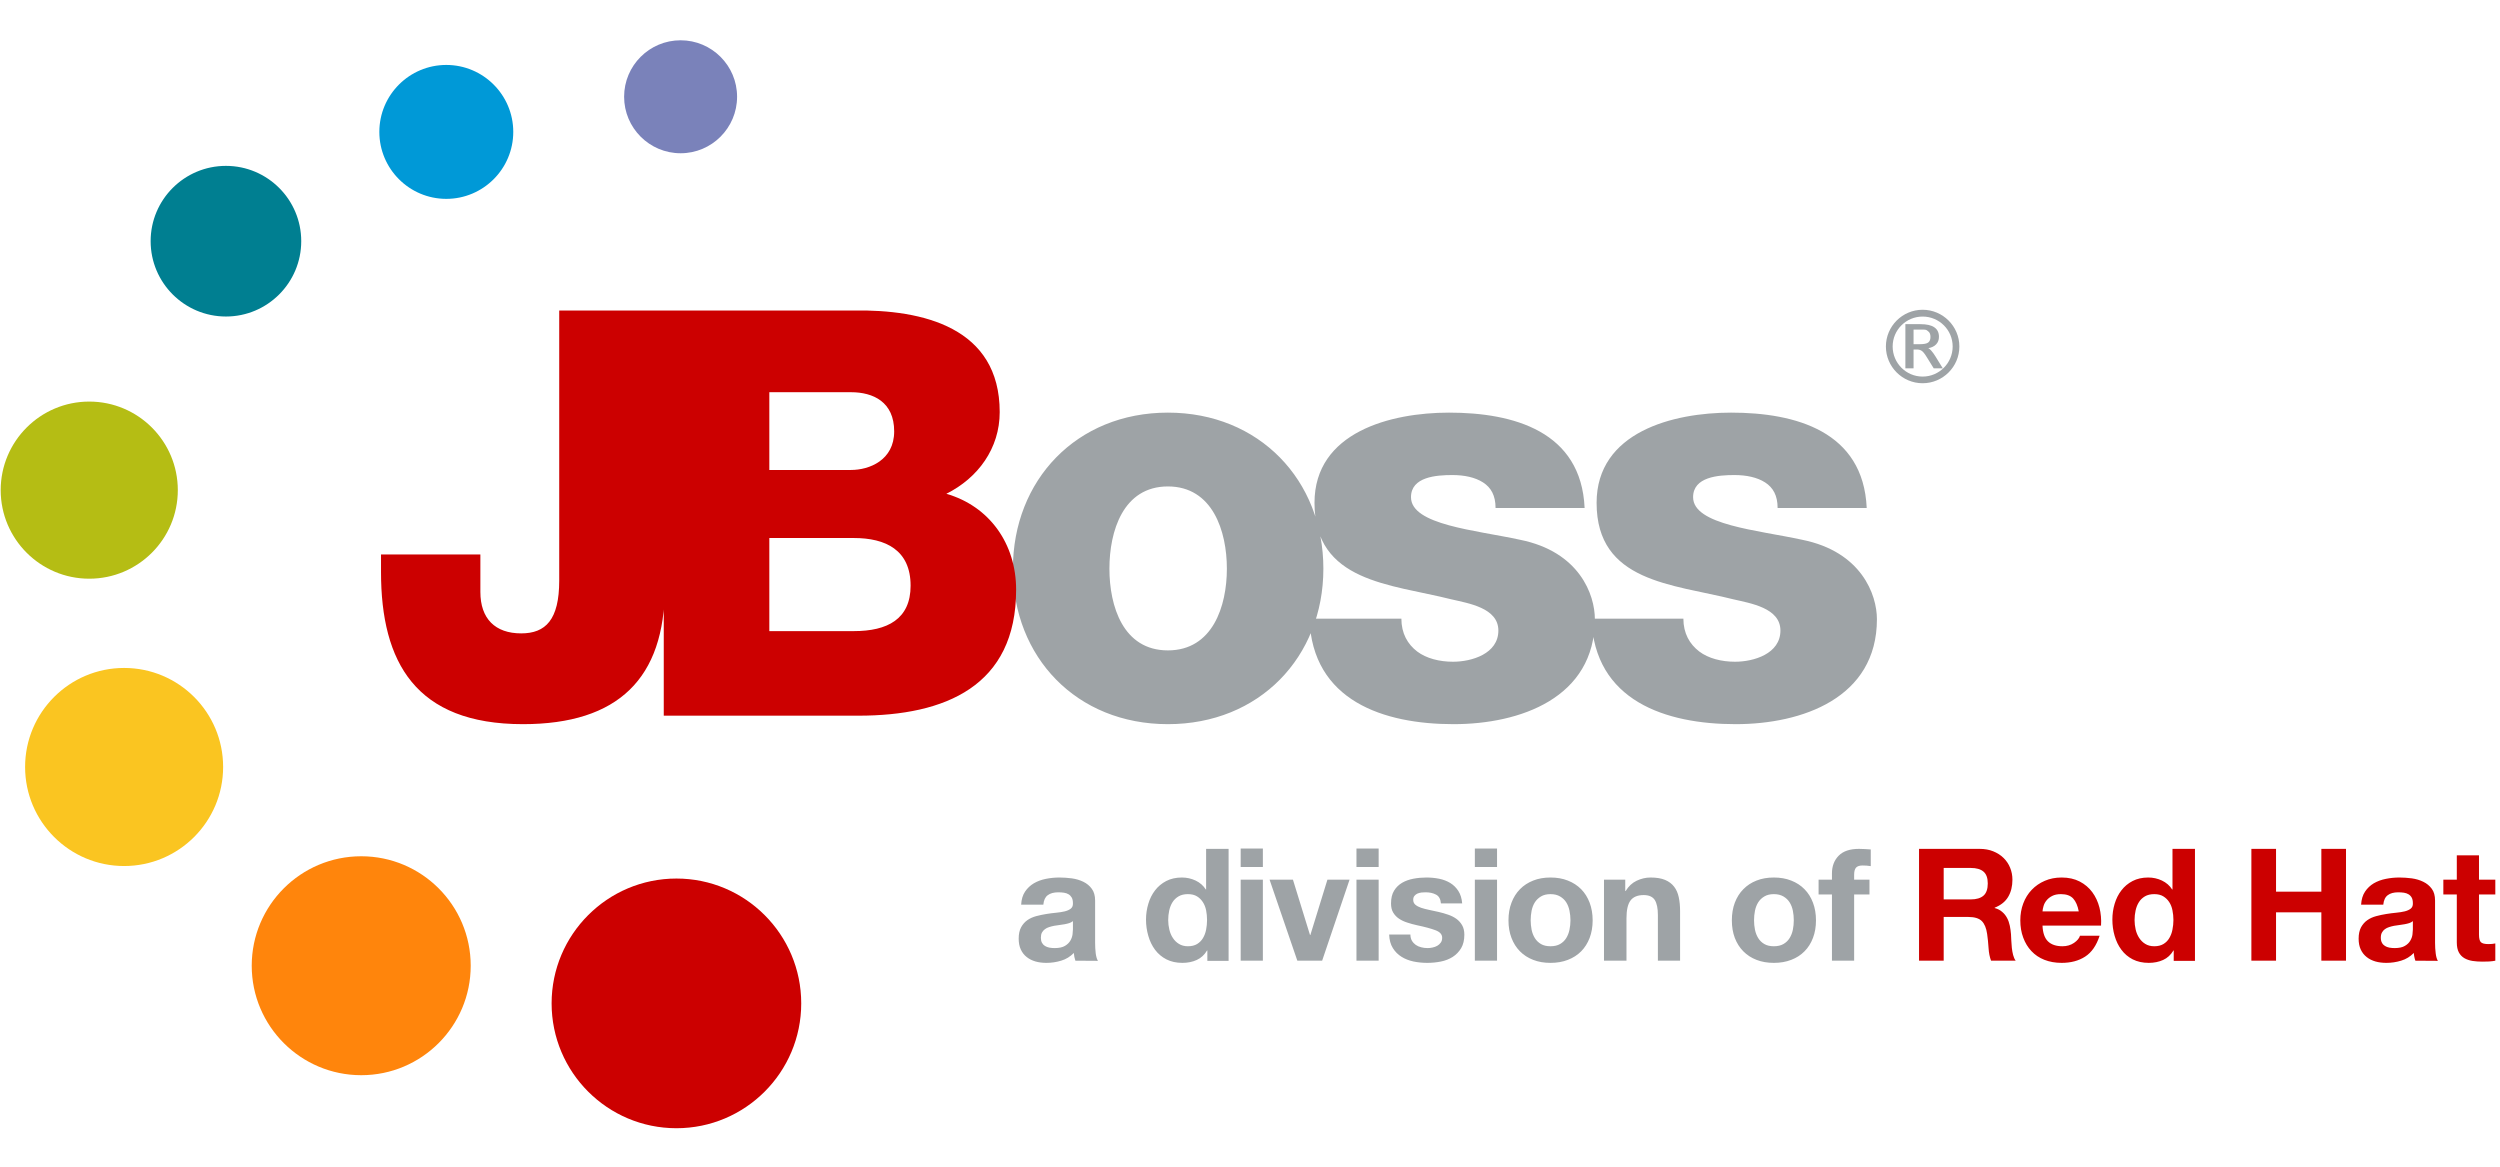
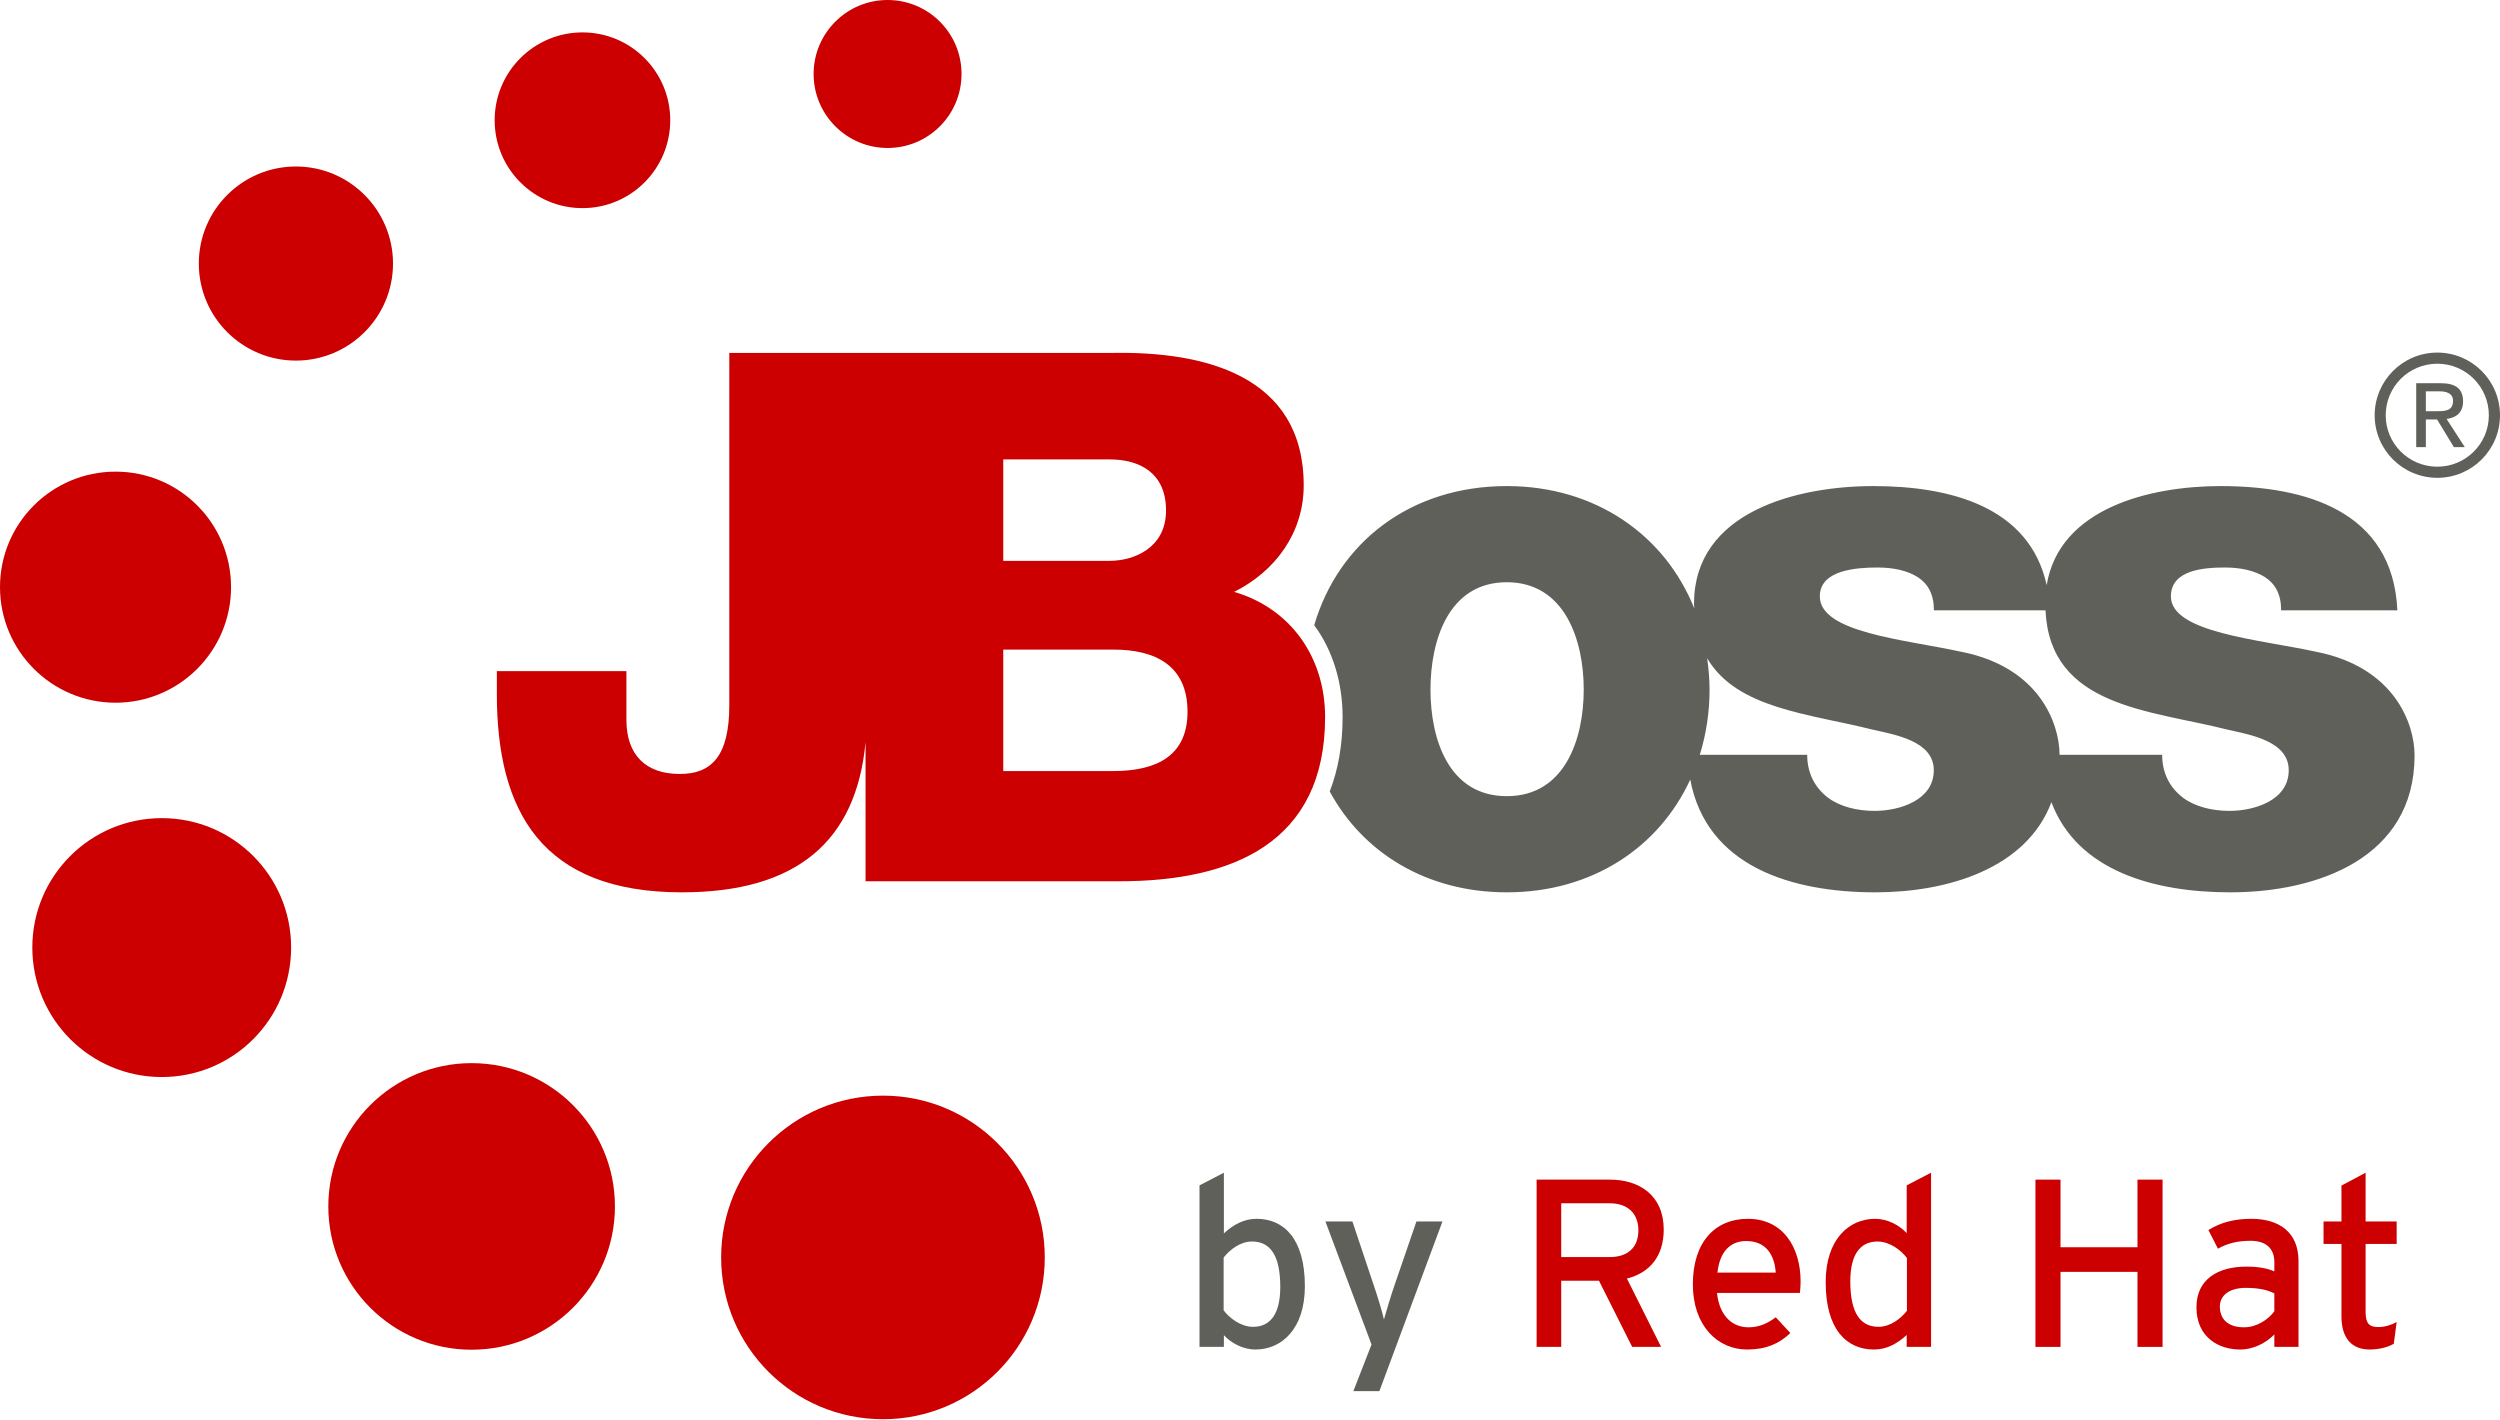
- <svg xmlns="http://www.w3.org/2000/svg" version="1.0" width="300" height="140" viewBox="0 0 507 221" id="JBoss-Logo">
-   <g>
-     <g id="color-swoosh">
-       <path d="M 159.52,200.07 C 159.52,211.47 150.27,220.72 138.88,220.72 C 127.48,220.72 118.23,211.47 118.23,200.07 C 118.23,188.67 127.48,179.42 138.88,179.42 C 150.27,179.42 159.52,188.67 159.52,200.07 z " transform="matrix(1.226027,0,0,1.226027,-33.08679,-49.60528)" style="fill:#cc0000;fill-opacity:1" id="path4330" />
-       <path d="M 95.46,188.05 C 95.46,200.3 85.51,210.25 73.26,210.25 C 61,210.25 51.05,200.3 51.05,188.05 C 51.05,175.79 61,165.85 73.26,165.85 C 85.51,165.85 95.46,175.79 95.46,188.05 z " style="fill:#ff850c;fill-opacity:1" id="path4333" />
-       <path d="M 45.25,147.74 C 45.25,158.83 36.26,167.83 25.17,167.83 C 14.09,167.83 5.09,158.83 5.09,147.74 C 5.09,136.66 14.09,127.66 25.17,127.66 C 36.26,127.66 45.25,136.66 45.25,147.74 z " style="fill:#fac521;fill-opacity:1" id="path4335" />
-       <path d="M 36.06,91.6 C 36.06,101.51 28.02,109.56 18.1,109.56 C 8.19,109.56 0.14,101.51 0.14,91.6 C 0.14,81.69 8.19,73.64 18.1,73.64 C 28.02,73.64 36.06,81.69 36.06,91.6 z " style="fill:#b5bd14;fill-opacity:1" id="path4337" />
-       <path d="M 61.09,41.11 C 61.09,49.54 54.25,56.39 45.82,56.39 C 37.39,56.39 30.55,49.54 30.55,41.11 C 30.55,32.68 37.39,25.84 45.82,25.84 C 54.25,25.84 61.09,32.68 61.09,41.11 z " style="fill:#007f91;fill-opacity:1" id="path4339" />
-       <path d="M 104.09,18.95 C 104.09,26.44 98,32.53 90.51,32.53 C 83.02,32.53 76.93,26.44 76.93,18.95 C 76.93,11.46 83.02,5.37 90.51,5.37 C 98,5.37 104.09,11.46 104.09,18.95 z " style="fill:#0099d7;fill-opacity:1" id="path4341" />
-       <path d="M 149.48,11.82 C 149.48,18.14 144.35,23.28 138.03,23.28 C 131.7,23.28 126.57,18.14 126.57,11.82 C 126.57,5.5 131.7,0.37 138.03,0.37 C 144.35,0.37 149.48,5.5 149.48,11.82 z " style="fill:#7a82ba;fill-opacity:1" id="path4343" />
+ <svg xmlns="http://www.w3.org/2000/svg" version="1.0" width="264.794" height="150.32" id="svg2898">
+   <defs id="defs21">
+     </defs>
+   <g id="g2622" transform="scale(1.228639,1.228639)">
+     <g id="g2624">
+       <path id="path2626" d="M 140.253,110.221 L 143.198,116.112 L 140.706,116.112 L 137.843,110.407 L 134.588,110.407 L 134.588,116.112 L 132.467,116.112 L 132.467,101.693 L 138.79,101.693 C 141.304,101.693 143.425,103.032 143.425,105.999 C 143.425,108.305 142.21,109.727 140.253,110.221 z M 138.79,103.732 L 134.588,103.732 L 134.588,108.367 L 138.79,108.367 C 140.232,108.367 141.241,107.626 141.241,106.06 C 141.241,104.556 140.253,103.732 138.79,103.732 z" style="fill:#cc0000" />
+       <path id="path2628" d="M 155.164,111.458 L 148.016,111.458 C 148.243,113.538 149.417,114.424 150.736,114.424 C 151.642,114.424 152.363,114.095 153.084,113.559 L 154.341,114.918 C 153.394,115.824 152.261,116.339 150.612,116.339 C 148.079,116.339 145.936,114.3 145.936,110.716 C 145.936,107.049 147.873,105.071 150.673,105.071 C 153.742,105.071 155.226,107.563 155.226,110.489 C 155.226,110.879 155.185,111.231 155.164,111.458 z M 150.529,106.987 C 149.107,106.987 148.242,107.975 148.056,109.706 L 153.082,109.706 C 152.98,108.223 152.28,106.987 150.529,106.987 z" style="fill:#cc0000" />
+       <path id="path2630" d="M 164.37,116.112 L 164.37,115.083 C 163.587,115.804 162.681,116.339 161.548,116.339 C 159.22,116.339 157.387,114.651 157.387,110.53 C 157.387,106.822 159.406,105.071 161.651,105.071 C 162.743,105.071 163.773,105.648 164.371,106.307 L 164.371,102.187 L 166.472,101.095 L 166.472,116.112 L 164.37,116.112 z M 164.391,108.45 C 163.917,107.811 162.928,107.028 161.857,107.028 C 160.333,107.028 159.509,108.182 159.509,110.468 C 159.509,113.187 160.374,114.381 161.94,114.381 C 162.949,114.381 163.835,113.701 164.391,113.002 L 164.391,108.45 z" style="fill:#cc0000" />
+       <path id="path2632" d="M 184.266,116.112 L 184.266,109.644 L 177.632,109.644 L 177.632,116.112 L 175.47,116.112 L 175.47,101.693 L 177.632,101.693 L 177.632,107.522 L 184.266,107.522 L 184.266,101.693 L 186.428,101.693 L 186.428,116.112 L 184.266,116.112 z" style="fill:#cc0000" />
+       <path id="path2634" d="M 196.065,116.112 L 196.065,115.042 C 195.324,115.783 194.273,116.339 193.099,116.339 C 191.348,116.339 189.35,115.351 189.35,112.693 C 189.35,110.283 191.204,109.191 193.655,109.191 C 194.665,109.191 195.468,109.335 196.065,109.603 L 196.065,108.799 C 196.065,107.625 195.344,106.966 194.026,106.966 C 192.914,106.966 192.048,107.172 191.204,107.646 L 190.38,106.04 C 191.41,105.401 192.564,105.071 194.088,105.071 C 196.498,105.071 198.147,106.245 198.147,108.697 L 198.147,116.112 L 196.065,116.112 L 196.065,116.112 z M 196.065,111.499 C 195.489,111.21 194.747,111.024 193.593,111.024 C 192.234,111.024 191.368,111.642 191.368,112.631 C 191.368,113.701 192.048,114.423 193.448,114.423 C 194.582,114.423 195.57,113.723 196.064,113.043 L 196.064,111.499 L 196.065,111.499 z" style="fill:#cc0000" />
+       <path id="path2636" d="M 206.363,115.844 C 205.847,116.133 205.127,116.338 204.282,116.338 C 202.778,116.338 201.851,115.412 201.851,113.475 L 201.851,107.234 L 200.306,107.234 L 200.306,105.297 L 201.851,105.297 L 201.851,102.207 L 203.932,101.095 L 203.932,105.297 L 206.61,105.297 L 206.61,107.234 L 203.932,107.234 L 203.932,113.105 C 203.932,114.114 204.261,114.403 205.044,114.403 C 205.6,114.403 206.218,114.197 206.609,113.97 L 206.363,115.844 z" style="fill:#cc0000" />
    </g>
-     <path d="M 236.85,124.1 C 245.93,124.1 248.81,115.13 248.81,107.53 C 248.81,99.93 245.93,90.85 236.85,90.85 C 227.76,90.85 224.99,99.93 224.99,107.53 C 224.99,115.13 227.76,124.1 236.85,124.1 M 236.85,75.88 C 255.37,75.88 268.38,89.58 268.38,107.53 C 268.38,125.48 255.37,139.06 236.85,139.06 C 218.32,139.06 205.42,125.48 205.42,107.53 C 205.42,89.58 218.32,75.88 236.85,75.88 z M 284.2,117.66 C 284.2,120.65 285.46,122.84 287.41,124.33 C 289.26,125.72 291.9,126.4 294.67,126.4 C 298.46,126.4 303.87,124.79 303.87,120.07 C 303.87,115.47 297.77,114.55 294.32,113.74 C 282.01,110.64 266.58,110.29 266.58,94.18 C 266.58,79.79 282.11,75.88 293.86,75.88 C 306.98,75.88 320.67,79.68 321.36,95.22 L 303.3,95.22 C 303.3,92.68 302.38,91.08 300.77,90.04 C 299.15,89 296.97,88.54 294.55,88.54 C 291.32,88.54 286.15,88.88 286.15,93.03 C 286.15,98.67 299.27,99.7 308.24,101.66 C 320.33,104.08 323.44,112.82 323.44,117.77 C 323.44,133.77 308.24,139.06 294.78,139.06 C 280.63,139.06 266.13,134.35 265.55,117.66 L 284.2,117.66 L 284.2,117.66 z M 341.39,117.66 C 341.39,120.65 342.66,122.84 344.62,124.33 C 346.46,125.72 349.11,126.4 351.87,126.4 C 355.66,126.4 361.07,124.79 361.07,120.07 C 361.07,115.47 354.97,114.55 351.52,113.74 C 339.21,110.64 323.79,110.29 323.79,94.18 C 323.79,79.79 339.33,75.88 351.06,75.88 C 364.18,75.88 377.88,79.68 378.57,95.22 L 360.5,95.22 C 360.5,92.68 359.58,91.08 357.97,90.04 C 356.35,89 354.17,88.54 351.75,88.54 C 348.53,88.54 343.36,88.88 343.36,93.03 C 343.36,98.67 356.47,99.7 365.45,101.66 C 377.53,104.08 380.64,112.82 380.64,117.77 C 380.64,133.77 365.45,139.06 351.99,139.06 C 337.83,139.06 323.33,134.35 322.75,117.66 L 341.39,117.66 L 341.39,117.66 z M 216.86,179.4 C 216.57,179.49 216.26,179.57 215.93,179.63 C 215.6,179.7 215.25,179.75 214.88,179.79 C 214.52,179.84 214.15,179.89 213.79,179.95 C 213.45,180.02 213.11,180.1 212.77,180.21 C 212.44,180.31 212.15,180.46 211.91,180.64 C 211.66,180.82 211.46,181.05 211.31,181.32 C 211.16,181.6 211.09,181.95 211.09,182.37 C 211.09,182.77 211.16,183.11 211.31,183.39 C 211.46,183.67 211.66,183.88 211.92,184.04 C 212.18,184.2 212.48,184.31 212.82,184.38 C 213.17,184.44 213.52,184.47 213.88,184.47 C 214.79,184.47 215.48,184.32 215.98,184.02 C 216.47,183.73 216.83,183.37 217.07,182.96 C 217.31,182.55 217.45,182.13 217.51,181.7 C 217.56,181.28 217.59,180.94 217.59,180.69 L 217.59,179 C 217.39,179.17 217.15,179.3 216.86,179.4 M 207.88,173.02 C 208.35,172.32 208.95,171.76 209.67,171.33 C 210.39,170.91 211.21,170.61 212.11,170.43 C 213.02,170.25 213.93,170.16 214.84,170.16 C 215.67,170.16 216.51,170.22 217.36,170.33 C 218.21,170.45 218.99,170.68 219.69,171.02 C 220.39,171.36 220.97,171.83 221.41,172.44 C 221.86,173.04 222.09,173.84 222.09,174.84 L 222.09,183.4 C 222.09,184.14 222.13,184.85 222.21,185.53 C 222.3,186.21 222.45,186.72 222.66,187.06 L 218.09,187.03 C 218.01,186.78 217.93,186.52 217.88,186.26 C 217.83,186 217.79,185.73 217.77,185.46 C 217.05,186.2 216.2,186.73 215.22,187.02 C 214.24,187.32 213.24,187.47 212.21,187.47 C 211.42,187.47 210.69,187.38 210.01,187.19 C 209.32,186.99 208.73,186.7 208.22,186.29 C 207.7,185.89 207.31,185.38 207.02,184.76 C 206.73,184.15 206.59,183.41 206.59,182.56 C 206.59,181.63 206.75,180.86 207.08,180.25 C 207.41,179.65 207.84,179.16 208.36,178.8 C 208.88,178.44 209.48,178.17 210.15,177.99 C 210.82,177.81 211.5,177.67 212.18,177.56 C 212.86,177.45 213.54,177.36 214.2,177.3 C 214.86,177.24 215.44,177.14 215.95,177.02 C 216.47,176.89 216.87,176.7 217.17,176.46 C 217.47,176.21 217.61,175.86 217.59,175.39 C 217.59,174.9 217.51,174.51 217.35,174.23 C 217.18,173.94 216.97,173.72 216.7,173.56 C 216.43,173.4 216.12,173.29 215.76,173.24 C 215.41,173.19 215.02,173.16 214.62,173.16 C 213.72,173.16 213.01,173.35 212.49,173.74 C 211.97,174.12 211.67,174.76 211.59,175.66 L 207.09,175.66 C 207.15,174.6 207.41,173.72 207.88,173.02 z M 244.6,176.8 C 244.47,176.18 244.25,175.62 243.94,175.15 C 243.63,174.67 243.24,174.28 242.75,173.98 C 242.26,173.68 241.65,173.53 240.9,173.53 C 240.16,173.53 239.53,173.68 239.02,173.98 C 238.51,174.28 238.1,174.67 237.79,175.16 C 237.48,175.65 237.26,176.21 237.12,176.84 C 236.98,177.46 236.91,178.12 236.91,178.8 C 236.91,179.44 236.99,180.08 237.14,180.71 C 237.29,181.35 237.52,181.92 237.86,182.42 C 238.18,182.92 238.6,183.33 239.1,183.63 C 239.6,183.94 240.2,184.1 240.9,184.1 C 241.65,184.1 242.27,183.95 242.77,183.65 C 243.26,183.35 243.66,182.95 243.96,182.45 C 244.26,181.95 244.47,181.38 244.6,180.74 C 244.72,180.11 244.79,179.45 244.79,178.77 C 244.79,178.09 244.72,177.43 244.6,176.8 M 244.79,184.96 C 244.26,185.85 243.56,186.49 242.7,186.88 C 241.85,187.27 240.88,187.47 239.79,187.47 C 238.56,187.47 237.48,187.23 236.55,186.76 C 235.62,186.28 234.85,185.63 234.24,184.81 C 233.64,184 233.18,183.06 232.88,182 C 232.57,180.94 232.41,179.83 232.41,178.69 C 232.41,177.58 232.57,176.52 232.88,175.49 C 233.18,174.46 233.64,173.55 234.24,172.77 C 234.84,171.98 235.6,171.35 236.51,170.87 C 237.42,170.4 238.48,170.16 239.68,170.16 C 240.66,170.16 241.58,170.36 242.46,170.77 C 243.34,171.19 244.03,171.79 244.54,172.59 L 244.6,172.59 L 244.6,164.35 L 249.16,164.35 L 249.16,187.06 L 244.85,187.06 L 244.85,184.96 L 244.79,184.96 z M 256.11,170.59 L 256.11,187.03 L 251.61,187.03 L 251.61,170.59 L 256.11,170.59 M 251.61,168.03 L 251.61,164.28 L 256.11,164.28 L 256.11,168.03 L 251.61,168.03 z M 263.1,187.03 L 257.47,170.6 L 262.21,170.6 L 265.67,181.82 L 265.74,181.82 L 269.2,170.6 L 273.69,170.6 L 268.13,187.03 L 263.1,187.03 L 263.1,187.03 z M 279.59,170.59 L 279.59,187.03 L 275.09,187.03 L 275.09,170.59 L 279.59,170.59 M 275.09,168.03 L 275.09,164.28 L 279.59,164.28 L 279.59,168.03 L 275.09,168.03 z M 286.33,182.97 C 286.54,183.32 286.8,183.6 287.11,183.82 C 287.43,184.04 287.8,184.21 288.22,184.31 C 288.63,184.42 289.06,184.47 289.51,184.47 C 289.82,184.47 290.16,184.44 290.51,184.36 C 290.86,184.29 291.18,184.17 291.47,184.01 C 291.75,183.85 291.99,183.64 292.18,183.37 C 292.38,183.11 292.47,182.77 292.47,182.37 C 292.47,181.69 292.02,181.19 291.11,180.85 C 290.21,180.51 288.95,180.17 287.33,179.83 C 286.67,179.68 286.02,179.51 285.4,179.3 C 284.77,179.1 284.21,178.84 283.72,178.51 C 283.23,178.18 282.84,177.77 282.54,177.27 C 282.24,176.77 282.1,176.16 282.1,175.44 C 282.1,174.38 282.3,173.51 282.72,172.83 C 283.13,172.15 283.68,171.62 284.36,171.22 C 285.04,170.83 285.8,170.56 286.65,170.4 C 287.5,170.24 288.37,170.16 289.27,170.16 C 290.16,170.16 291.02,170.24 291.86,170.41 C 292.7,170.58 293.45,170.87 294.11,171.27 C 294.77,171.67 295.31,172.21 295.75,172.88 C 296.18,173.55 296.45,174.39 296.53,175.41 L 292.22,175.41 C 292.15,174.53 291.82,173.94 291.23,173.63 C 290.63,173.31 289.93,173.16 289.12,173.16 C 288.86,173.16 288.59,173.17 288.29,173.2 C 287.99,173.24 287.72,173.31 287.47,173.41 C 287.23,173.52 287.02,173.67 286.85,173.88 C 286.68,174.08 286.6,174.35 286.6,174.69 C 286.6,175.09 286.74,175.42 287.04,175.68 C 287.34,175.93 287.73,176.14 288.2,176.3 C 288.68,176.46 289.23,176.6 289.85,176.73 C 290.47,176.86 291.1,176.99 291.74,177.14 C 292.39,177.29 293.04,177.47 293.66,177.69 C 294.29,177.9 294.85,178.18 295.34,178.53 C 295.83,178.88 296.22,179.32 296.52,179.84 C 296.82,180.36 296.97,181 296.97,181.76 C 296.97,182.85 296.75,183.76 296.32,184.49 C 295.88,185.22 295.31,185.81 294.61,186.26 C 293.91,186.7 293.11,187.02 292.21,187.2 C 291.31,187.38 290.39,187.47 289.45,187.47 C 288.5,187.47 287.57,187.38 286.65,187.19 C 285.74,186.99 284.93,186.68 284.22,186.23 C 283.51,185.79 282.92,185.2 282.47,184.47 C 282.01,183.74 281.76,182.82 281.72,181.72 L 286.03,181.72 C 286.03,182.2 286.13,182.62 286.33,182.97 L 286.33,182.97 z M 303.6,170.59 L 303.6,187.03 L 299.1,187.03 L 299.1,170.59 L 303.6,170.59 M 299.1,168.03 L 299.1,164.28 L 303.6,164.28 L 303.6,168.03 L 299.1,168.03 z M 310.61,180.76 C 310.74,181.39 310.96,181.95 311.27,182.45 C 311.58,182.95 312,183.35 312.51,183.65 C 313.02,183.95 313.66,184.1 314.44,184.1 C 315.21,184.1 315.86,183.95 316.38,183.65 C 316.9,183.35 317.32,182.95 317.63,182.45 C 317.94,181.95 318.16,181.39 318.29,180.76 C 318.42,180.13 318.49,179.49 318.49,178.83 C 318.49,178.17 318.42,177.52 318.29,176.88 C 318.16,176.25 317.94,175.68 317.63,175.19 C 317.32,174.7 316.9,174.31 316.38,174 C 315.86,173.69 315.21,173.53 314.44,173.53 C 313.66,173.53 313.02,173.69 312.51,174 C 312,174.31 311.58,174.7 311.27,175.19 C 310.96,175.68 310.74,176.25 310.61,176.88 C 310.49,177.52 310.42,178.17 310.42,178.83 C 310.42,179.49 310.49,180.13 310.61,180.76 M 306.53,175.27 C 306.93,174.2 307.51,173.28 308.25,172.53 C 308.99,171.77 309.89,171.19 310.93,170.78 C 311.97,170.36 313.14,170.16 314.44,170.16 C 315.74,170.16 316.91,170.36 317.96,170.78 C 319.01,171.19 319.91,171.77 320.66,172.53 C 321.4,173.28 321.97,174.2 322.38,175.27 C 322.78,176.34 322.99,177.53 322.99,178.85 C 322.99,180.16 322.78,181.35 322.38,182.41 C 321.97,183.47 321.4,184.38 320.66,185.13 C 319.91,185.88 319.01,186.46 317.96,186.86 C 316.91,187.27 315.74,187.47 314.44,187.47 C 313.14,187.47 311.97,187.27 310.93,186.86 C 309.89,186.46 308.99,185.88 308.25,185.13 C 307.51,184.38 306.93,183.47 306.53,182.41 C 306.12,181.35 305.92,180.16 305.92,178.85 C 305.92,177.53 306.12,176.34 306.53,175.27 z M 329.6,170.6 L 329.6,172.89 L 329.69,172.89 C 330.26,171.94 331.01,171.24 331.92,170.81 C 332.83,170.38 333.76,170.16 334.72,170.16 C 335.92,170.16 336.91,170.32 337.69,170.65 C 338.46,170.98 339.07,171.44 339.51,172.02 C 339.96,172.6 340.27,173.31 340.45,174.15 C 340.63,174.98 340.72,175.91 340.72,176.93 L 340.72,187.03 L 336.22,187.03 L 336.22,177.76 C 336.22,176.4 336.01,175.39 335.59,174.72 C 335.16,174.06 334.41,173.72 333.34,173.72 C 332.11,173.72 331.22,174.09 330.67,174.82 C 330.12,175.55 329.85,176.75 329.85,178.42 L 329.85,187.03 L 325.29,187.03 L 325.29,170.6 L 329.6,170.6 L 329.6,170.6 z M 355.91,180.76 C 356.04,181.39 356.26,181.95 356.57,182.45 C 356.88,182.95 357.29,183.35 357.81,183.65 C 358.32,183.95 358.96,184.1 359.74,184.1 C 360.51,184.1 361.15,183.95 361.68,183.65 C 362.2,183.35 362.62,182.95 362.93,182.45 C 363.24,181.95 363.46,181.39 363.59,180.76 C 363.72,180.13 363.78,179.49 363.78,178.83 C 363.78,178.17 363.72,177.52 363.59,176.88 C 363.46,176.25 363.24,175.68 362.93,175.19 C 362.62,174.7 362.2,174.31 361.68,174 C 361.15,173.69 360.51,173.53 359.74,173.53 C 358.96,173.53 358.32,173.69 357.81,174 C 357.29,174.31 356.88,174.7 356.57,175.19 C 356.26,175.68 356.04,176.25 355.91,176.88 C 355.78,177.52 355.72,178.17 355.72,178.83 C 355.72,179.49 355.78,180.13 355.91,180.76 M 351.82,175.27 C 352.23,174.2 352.8,173.28 353.55,172.53 C 354.29,171.77 355.18,171.19 356.22,170.78 C 357.27,170.36 358.44,170.16 359.74,170.16 C 361.03,170.16 362.2,170.36 363.26,170.78 C 364.31,171.19 365.21,171.77 365.95,172.53 C 366.7,173.28 367.27,174.2 367.67,175.27 C 368.08,176.34 368.28,177.53 368.28,178.85 C 368.28,180.16 368.08,181.35 367.67,182.41 C 367.27,183.47 366.7,184.38 365.95,185.13 C 365.21,185.88 364.31,186.46 363.26,186.86 C 362.2,187.27 361.03,187.47 359.74,187.47 C 358.44,187.47 357.27,187.27 356.22,186.86 C 355.18,186.46 354.29,185.88 353.55,185.13 C 352.8,184.38 352.23,183.47 351.82,182.41 C 351.42,181.35 351.22,180.16 351.22,178.85 C 351.22,177.53 351.42,176.34 351.82,175.27 z M 368.81,173.6 L 368.81,170.6 L 371.52,170.6 L 371.52,169.33 C 371.52,167.87 371.97,166.67 372.88,165.74 C 373.79,164.81 375.16,164.35 377.01,164.35 C 377.41,164.35 377.81,164.36 378.21,164.39 C 378.61,164.42 379.01,164.45 379.39,164.47 L 379.39,167.85 C 378.86,167.76 378.31,167.72 377.74,167.72 C 377.12,167.72 376.68,167.86 376.41,168.15 C 376.15,168.44 376.02,168.92 376.02,169.61 L 376.02,170.6 L 379.13,170.6 L 379.13,173.6 L 376.02,173.6 L 376.02,187.03 L 371.52,187.03 L 371.52,173.6 L 368.81,173.6 L 368.81,173.6 z " style="fill:#9ea3a6;fill-rule:nonzero;stroke:none" id="path2337" />
-     <path d="M 134.82,111.33 C 134.82,129.75 125.38,139.06 106.05,139.06 C 84.3,139.06 77.27,126.52 77.27,108.22 L 77.27,104.65 L 97.42,104.65 L 97.42,112.25 C 97.42,117.66 100.41,120.65 105.7,120.65 C 110.65,120.65 113.41,117.89 113.41,109.95 L 113.41,55.17 L 134.82,55.17 L 134.82,111.33 L 134.82,111.33 z M 156.02,120.19 L 173.16,120.19 C 179.95,120.19 184.67,117.77 184.67,110.98 C 184.67,103.74 179.61,101.31 173.16,101.31 L 156.02,101.31 L 156.02,120.19 M 156.02,87.51 L 172.59,87.51 C 176.27,87.51 181.34,85.55 181.34,79.68 C 181.34,73.7 177.07,71.74 172.59,71.74 L 156.02,71.74 L 156.02,87.51 M 134.61,55.17 L 173.05,55.17 C 187.2,54.93 202.74,58.62 202.74,75.77 C 202.74,83.13 198.36,89.12 191.92,92.34 C 200.66,94.87 206.07,102.46 206.07,111.79 C 206.07,131.35 191.69,137.34 174.08,137.34 L 134.61,137.34 L 134.61,55.17 z M 399.67,174.6 C 400.82,174.6 401.68,174.34 402.26,173.83 C 402.83,173.33 403.12,172.5 403.12,171.36 C 403.12,170.26 402.83,169.46 402.26,168.97 C 401.68,168.47 400.82,168.22 399.67,168.22 L 394.18,168.22 L 394.18,174.6 L 399.67,174.6 M 401.45,164.35 C 402.47,164.35 403.4,164.51 404.21,164.84 C 405.03,165.17 405.73,165.61 406.32,166.19 C 406.9,166.76 407.35,167.42 407.65,168.17 C 407.96,168.92 408.12,169.73 408.12,170.6 C 408.12,171.93 407.84,173.09 407.27,174.06 C 406.71,175.03 405.79,175.77 404.52,176.28 L 404.52,176.35 C 405.13,176.51 405.64,176.77 406.04,177.13 C 406.45,177.47 406.78,177.89 407.03,178.36 C 407.29,178.84 407.47,179.37 407.59,179.94 C 407.7,180.51 407.79,181.08 407.83,181.66 C 407.85,182.02 407.87,182.44 407.89,182.93 C 407.91,183.42 407.95,183.92 408,184.42 C 408.06,184.94 408.14,185.42 408.26,185.87 C 408.38,186.33 408.55,186.72 408.78,187.03 L 403.79,187.03 C 403.51,186.31 403.34,185.45 403.28,184.46 C 403.22,183.46 403.12,182.51 402.99,181.6 C 402.82,180.41 402.46,179.54 401.91,178.99 C 401.35,178.44 400.45,178.16 399.19,178.16 L 394.18,178.16 L 394.18,187.03 L 389.18,187.03 L 389.18,164.35 L 401.45,164.35 z M 420.44,174.42 C 419.9,173.83 419.07,173.53 417.97,173.53 C 417.25,173.53 416.65,173.65 416.18,173.9 C 415.7,174.14 415.32,174.45 415.03,174.81 C 414.74,175.17 414.54,175.55 414.43,175.95 C 414.31,176.35 414.24,176.72 414.22,177.03 L 421.57,177.03 C 421.36,175.89 420.98,175.02 420.44,174.42 M 415.33,183.11 C 416.01,183.77 416.99,184.1 418.26,184.1 C 419.17,184.1 419.95,183.87 420.61,183.42 C 421.27,182.96 421.67,182.48 421.82,181.97 L 425.8,181.97 C 425.16,183.94 424.19,185.35 422.87,186.2 C 421.56,187.05 419.97,187.47 418.1,187.47 C 416.81,187.47 415.64,187.26 414.6,186.85 C 413.56,186.44 412.69,185.85 411.97,185.08 C 411.25,184.32 410.7,183.41 410.31,182.35 C 409.91,181.29 409.72,180.12 409.72,178.85 C 409.72,177.61 409.92,176.47 410.32,175.41 C 410.72,174.35 411.29,173.43 412.03,172.66 C 412.77,171.88 413.66,171.27 414.68,170.83 C 415.71,170.38 416.85,170.16 418.1,170.16 C 419.5,170.16 420.72,170.43 421.76,170.97 C 422.8,171.51 423.65,172.23 424.32,173.14 C 424.99,174.05 425.47,175.09 425.77,176.26 C 426.06,177.42 426.17,178.64 426.09,179.91 L 414.22,179.91 C 414.28,181.38 414.65,182.45 415.33,183.11 z M 440.57,176.8 C 440.45,176.18 440.23,175.62 439.92,175.15 C 439.61,174.67 439.21,174.28 438.72,173.98 C 438.24,173.68 437.62,173.53 436.88,173.53 C 436.13,173.53 435.51,173.68 434.99,173.98 C 434.49,174.28 434.07,174.67 433.77,175.16 C 433.46,175.65 433.24,176.21 433.1,176.84 C 432.96,177.46 432.89,178.12 432.89,178.8 C 432.89,179.44 432.97,180.08 433.11,180.71 C 433.26,181.35 433.5,181.92 433.83,182.42 C 434.16,182.92 434.57,183.33 435.07,183.63 C 435.57,183.94 436.17,184.1 436.88,184.1 C 437.62,184.1 438.24,183.95 438.74,183.65 C 439.24,183.35 439.64,182.95 439.93,182.45 C 440.23,181.95 440.45,181.38 440.57,180.74 C 440.7,180.11 440.77,179.45 440.77,178.77 C 440.77,178.09 440.7,177.43 440.57,176.8 M 440.77,184.96 C 440.24,185.85 439.54,186.49 438.68,186.88 C 437.82,187.27 436.85,187.47 435.77,187.47 C 434.54,187.47 433.46,187.23 432.52,186.76 C 431.59,186.28 430.82,185.63 430.22,184.81 C 429.61,184 429.16,183.06 428.85,182 C 428.54,180.94 428.39,179.83 428.39,178.69 C 428.39,177.58 428.54,176.52 428.85,175.49 C 429.16,174.46 429.61,173.55 430.22,172.77 C 430.82,171.98 431.57,171.35 432.49,170.87 C 433.4,170.4 434.45,170.16 435.66,170.16 C 436.63,170.16 437.56,170.36 438.43,170.77 C 439.31,171.19 440.01,171.79 440.52,172.59 L 440.58,172.59 L 440.58,164.35 L 445.14,164.35 L 445.14,187.06 L 440.83,187.06 L 440.83,184.96 L 440.77,184.96 z M 461.58,164.35 L 461.58,173.03 L 470.77,173.03 L 470.77,164.35 L 475.77,164.35 L 475.77,187.03 L 470.77,187.03 L 470.77,177.22 L 461.58,177.22 L 461.58,187.03 L 456.58,187.03 L 456.58,164.35 L 461.58,164.35 L 461.58,164.35 z M 488.61,179.4 C 488.32,179.49 488.01,179.57 487.67,179.63 C 487.34,179.7 486.99,179.75 486.63,179.79 C 486.26,179.84 485.9,179.89 485.53,179.95 C 485.19,180.02 484.85,180.1 484.52,180.21 C 484.19,180.31 483.9,180.46 483.65,180.64 C 483.4,180.82 483.2,181.05 483.06,181.32 C 482.9,181.6 482.83,181.95 482.83,182.37 C 482.83,182.77 482.9,183.11 483.06,183.39 C 483.2,183.67 483.41,183.88 483.67,184.04 C 483.92,184.2 484.22,184.31 484.57,184.38 C 484.91,184.44 485.27,184.47 485.63,184.47 C 486.53,184.47 487.23,184.32 487.72,184.02 C 488.22,183.73 488.58,183.37 488.81,182.96 C 489.05,182.55 489.2,182.13 489.25,181.7 C 489.3,181.28 489.33,180.94 489.33,180.69 L 489.33,179 C 489.14,179.17 488.9,179.3 488.61,179.4 M 479.63,173.02 C 480.1,172.32 480.69,171.76 481.41,171.33 C 482.14,170.91 482.95,170.61 483.86,170.43 C 484.76,170.25 485.67,170.16 486.59,170.16 C 487.41,170.16 488.26,170.22 489.11,170.33 C 489.96,170.45 490.74,170.68 491.43,171.02 C 492.14,171.36 492.71,171.83 493.16,172.44 C 493.61,173.04 493.83,173.84 493.83,174.84 L 493.83,183.4 C 493.83,184.14 493.87,184.85 493.96,185.53 C 494.04,186.21 494.19,186.72 494.4,187.06 L 489.84,187.03 C 489.75,186.78 489.68,186.52 489.63,186.26 C 489.57,186 489.54,185.73 489.52,185.46 C 488.79,186.2 487.94,186.73 486.96,187.02 C 485.98,187.32 484.98,187.47 483.96,187.47 C 483.17,187.47 482.43,187.38 481.75,187.19 C 481.07,186.99 480.47,186.7 479.96,186.29 C 479.45,185.89 479.05,185.38 478.76,184.76 C 478.47,184.15 478.33,183.41 478.33,182.56 C 478.33,181.63 478.5,180.86 478.82,180.25 C 479.16,179.65 479.58,179.16 480.11,178.8 C 480.63,178.44 481.22,178.17 481.9,177.99 C 482.57,177.81 483.24,177.67 483.93,177.56 C 484.61,177.45 485.28,177.36 485.94,177.3 C 486.6,177.24 487.19,177.14 487.7,177.02 C 488.21,176.89 488.61,176.7 488.91,176.46 C 489.21,176.21 489.35,175.86 489.33,175.39 C 489.33,174.9 489.25,174.51 489.09,174.23 C 488.93,173.94 488.71,173.72 488.44,173.56 C 488.17,173.4 487.86,173.29 487.51,173.24 C 487.15,173.19 486.77,173.16 486.36,173.16 C 485.46,173.16 484.75,173.35 484.24,173.74 C 483.72,174.12 483.42,174.76 483.33,175.66 L 478.83,175.66 C 478.9,174.6 479.16,173.72 479.63,173.02 z M 506.05,170.6 L 506.05,173.6 L 502.74,173.6 L 502.74,181.75 C 502.74,182.51 502.87,183.02 503.12,183.27 C 503.38,183.53 503.88,183.66 504.65,183.66 C 504.9,183.66 505.15,183.65 505.38,183.63 C 505.61,183.61 505.84,183.58 506.05,183.53 L 506.05,187.03 C 505.67,187.11 505.24,187.16 504.77,187.19 C 504.31,187.21 503.85,187.22 503.41,187.22 C 502.71,187.22 502.05,187.17 501.43,187.08 C 500.8,186.98 500.25,186.79 499.78,186.52 C 499.3,186.24 498.93,185.85 498.65,185.34 C 498.38,184.83 498.24,184.16 498.24,183.33 L 498.24,173.6 L 495.51,173.6 L 495.51,170.6 L 498.24,170.6 L 498.24,165.66 L 502.74,165.66 L 502.74,170.6 L 506.05,170.6 L 506.05,170.6 z " style="fill:#cc0000;fill-rule:nonzero;stroke:none" id="logotype" />
-     <path d="M 388.07,59.04 L 388.07,62 L 389.39,62 C 390.18,62 390.72,61.89 391.03,61.67 C 391.34,61.44 391.5,61.06 391.5,60.53 C 391.5,59.99 391.34,59.6 391.03,59.39 C 390.71,59.15 390.73,59.04 389.95,59.04 M 389.46,57.94 C 390.72,57.94 391.67,58.15 392.28,58.58 C 392.9,59 393.22,59.64 393.22,60.5 C 393.22,61.12 393.03,61.63 392.65,62.03 C 392.27,62.43 391.75,62.69 391.06,62.81 C 391.23,62.87 391.43,63.04 391.67,63.32 C 391.92,63.59 392.2,63.99 392.53,64.51 L 394,66.9 L 392.16,66.9 L 390.77,64.66 C 390.35,63.97 390.01,63.54 389.74,63.36 C 389.48,63.18 389.16,63.08 388.78,63.08 L 388.07,63.08 L 388.07,66.9 L 386.41,66.9 L 386.41,57.94 M 389.91,55.02 C 385.8,55.02 382.46,58.37 382.46,62.47 C 382.46,66.58 385.8,69.92 389.91,69.92 C 394.01,69.92 397.36,66.58 397.36,62.47 C 397.36,58.37 394.01,55.02 389.91,55.02 z M 389.91,56.4 C 393.27,56.4 396,59.11 396,62.47 C 396,65.83 393.27,68.57 389.91,68.57 C 386.55,68.57 383.83,65.83 383.83,62.47 C 383.83,59.11 386.55,56.4 389.91,56.4 z " style="font-size:31.389px;fill:#9ea3a6;fill-opacity:1;font-family:DejaVu Sans" id="registration" />
+     <g id="g2638">
+       <path id="path2640" d="M 106.389,51.025 C 109.959,49.238 112.389,45.924 112.389,41.844 C 112.389,32.335 103.775,30.289 95.924,30.423 L 74.738,30.423 L 74.617,30.423 L 62.871,30.423 L 62.871,60.785 C 62.871,65.194 61.334,66.721 58.597,66.721 C 55.656,66.721 54.002,65.067 54.002,62.063 L 54.002,57.858 L 42.832,57.858 L 42.832,59.827 C 42.832,69.981 46.724,76.926 58.784,76.926 C 68.621,76.926 73.822,72.57 74.617,63.968 L 74.617,75.972 L 96.496,75.972 C 106.257,75.972 114.233,72.657 114.233,61.811 C 114.233,56.646 111.242,52.435 106.389,51.025 z M 86.487,39.605 L 95.668,39.605 C 98.161,39.605 100.52,40.697 100.52,44.01 C 100.52,47.263 97.714,48.348 95.668,48.348 L 86.487,48.348 L 86.487,39.605 z M 95.989,66.469 L 86.487,66.469 L 86.487,56 L 95.989,56 C 99.565,56 102.373,57.345 102.373,61.355 C 102.373,65.125 99.756,66.469 95.989,66.469 z" style="fill:#cc0000" />
+       <path id="path2642" d="M 90.067,108.399 C 90.067,100.704 83.822,94.452 76.123,94.452 C 68.409,94.452 62.168,100.704 62.168,108.399 C 62.168,116.108 68.409,122.347 76.123,122.347 C 83.822,122.347 90.067,116.108 90.067,108.399 z" style="fill:#cc0000" />
+       <path id="path2644" d="M 53.012,103.999 C 53.012,97.181 47.479,91.65 40.655,91.65 C 33.832,91.65 28.303,97.18 28.303,103.999 C 28.303,110.823 33.831,116.356 40.655,116.356 C 47.479,116.356 53.012,110.823 53.012,103.999 z" style="fill:#cc0000" />
+       <path id="path2646" d="M 25.097,81.68 C 25.097,75.523 20.113,70.529 13.947,70.529 C 7.779,70.529 2.787,75.523 2.787,81.68 C 2.787,87.854 7.779,92.848 13.947,92.848 C 20.112,92.848 25.097,87.854 25.097,81.68 z" style="fill:#cc0000" />
+       <path id="path2648" d="M 19.918,50.615 C 19.918,45.109 15.463,40.659 9.963,40.659 C 4.464,40.659 0,45.108 0,50.615 C 0,56.115 4.464,60.579 9.963,60.579 C 15.463,60.579 19.918,56.114 19.918,50.615 z" style="fill:#cc0000" />
+       <path id="path2650" d="M 33.88,22.719 C 33.88,18.1 30.124,14.353 25.508,14.353 C 20.889,14.353 17.139,18.1 17.139,22.719 C 17.139,27.342 20.889,31.086 25.508,31.086 C 30.124,31.086 33.88,27.342 33.88,22.719 z" style="fill:#cc0000" />
+       <path id="path2652" d="M 57.78,10.364 C 57.78,6.184 54.395,2.793 50.214,2.793 C 46.034,2.793 42.643,6.184 42.643,10.364 C 42.643,14.551 46.035,17.942 50.214,17.942 C 54.396,17.942 57.78,14.551 57.78,10.364 z" style="fill:#cc0000" />
+       <path id="path2654" d="M 82.891,6.377 C 82.891,2.855 80.042,0 76.517,0 C 73.001,0 70.14,2.855 70.14,6.377 C 70.14,9.903 73.001,12.757 76.517,12.757 C 80.042,12.757 82.891,9.903 82.891,6.377 z" style="fill:#cc0000" />
+     </g>
+     <g id="g2656">
+       <g id="g2658">
+         <path id="path2660" d="M 161.415,62.895 C 156.077,61.543 149.709,61.118 147.172,56.742 C 147.293,57.624 147.376,58.522 147.376,59.448 C 147.376,61.433 147.077,63.315 146.536,65.067 L 155.794,65.067 C 155.794,66.721 156.504,67.933 157.582,68.762 C 158.604,69.532 160.076,69.904 161.604,69.904 C 163.701,69.904 166.706,69.02 166.706,66.4 C 166.706,63.855 163.321,63.336 161.415,62.895 z" style="fill:none" />
+         <path id="path2662" d="M 129.896,50.193 C 124.851,50.193 123.318,55.244 123.318,59.448 C 123.318,63.665 124.851,68.635 129.896,68.635 C 134.935,68.635 136.529,63.665 136.529,59.448 C 136.528,55.244 134.935,50.193 129.896,50.193 z" style="fill:none" />
+         <path id="path2664" d="M 192.015,62.895 C 185.337,61.204 176.724,60.97 176.338,52.616 L 166.718,52.616 C 166.718,51.22 166.206,50.326 165.322,49.75 C 164.419,49.181 163.215,48.923 161.875,48.923 C 160.094,48.923 156.883,49.111 156.883,51.41 C 156.883,54.542 164.156,55.115 169.13,56.197 C 175.779,57.532 177.529,62.315 177.553,65.066 L 186.395,65.066 C 186.395,66.72 187.105,67.932 188.183,68.761 C 189.206,69.531 190.677,69.903 192.204,69.903 C 194.301,69.903 197.307,69.019 197.307,66.399 C 197.306,63.855 193.922,63.336 192.015,62.895 z" style="fill:none" />
+         <path id="path2666" d="M 199.729,56.198 C 194.754,55.116 187.148,54.544 187.148,51.411 C 187.148,49.111 190.027,48.924 191.808,48.924 C 193.147,48.924 194.352,49.182 195.255,49.751 C 196.139,50.327 196.651,51.221 196.651,52.617 L 206.67,52.617 C 206.285,44.011 198.69,41.903 191.431,41.903 C 185.383,41.903 177.526,43.785 176.439,50.443 C 174.954,43.662 168.095,41.903 161.496,41.903 C 154.986,41.903 146.035,44.075 146.035,52.049 C 146.035,52.19 146.056,52.31 146.059,52.447 C 143.534,46.151 137.569,41.903 129.896,41.903 C 121.597,41.903 115.392,46.75 113.294,53.899 C 114.898,56.057 115.742,58.872 115.742,61.811 C 115.742,64.224 115.358,66.36 114.631,68.23 C 117.484,73.503 122.974,76.926 129.896,76.926 C 137.25,76.926 143.019,73.054 145.711,67.207 C 147.125,74.716 154.473,76.926 161.668,76.926 C 167.855,76.926 174.688,74.899 176.847,69.154 C 179.082,75.103 185.737,76.926 192.268,76.926 C 199.73,76.926 208.154,73.995 208.154,65.125 C 208.153,62.383 206.423,57.542 199.729,56.198 z M 129.896,68.635 C 124.851,68.635 123.318,63.665 123.318,59.448 C 123.318,55.243 124.851,50.193 129.896,50.193 C 134.935,50.193 136.529,55.244 136.529,59.448 C 136.528,63.666 134.935,68.635 129.896,68.635 z M 161.604,69.904 C 160.076,69.904 158.604,69.532 157.582,68.762 C 156.504,67.933 155.794,66.721 155.794,65.067 L 146.536,65.067 C 147.077,63.315 147.376,61.433 147.376,59.448 C 147.376,58.522 147.293,57.624 147.172,56.742 C 149.709,61.117 156.077,61.543 161.415,62.895 C 163.321,63.336 166.706,63.855 166.706,66.4 C 166.706,69.02 163.701,69.904 161.604,69.904 z M 192.203,69.904 C 190.676,69.904 189.205,69.532 188.182,68.762 C 187.104,67.933 186.394,66.721 186.394,65.067 L 177.552,65.067 C 177.529,62.316 175.779,57.533 169.129,56.198 C 164.155,55.116 156.882,54.544 156.882,51.411 C 156.882,49.111 160.093,48.924 161.874,48.924 C 163.214,48.924 164.418,49.182 165.321,49.751 C 166.206,50.327 166.717,51.221 166.717,52.617 L 176.337,52.617 C 176.723,60.971 185.336,61.204 192.014,62.896 C 193.921,63.337 197.305,63.856 197.305,66.401 C 197.306,69.02 194.3,69.904 192.203,69.904 z" style="fill:#60605b" />
+       </g>
+       <path id="path2668" d="M 209.127,36.16 L 210.092,36.16 L 211.544,38.546 L 212.485,38.546 L 210.914,36.116 C 211.721,36.014 212.334,35.586 212.334,34.607 C 212.334,33.508 211.696,33.034 210.396,33.034 L 208.294,33.034 L 208.294,38.546 L 209.127,38.546 L 209.127,36.16 z M 209.127,35.446 L 209.127,33.735 L 210.27,33.735 C 210.837,33.735 211.47,33.867 211.47,34.55 C 211.47,35.397 210.837,35.446 210.131,35.446 L 209.127,35.446 z" style="fill:#60605b" />
+       <path id="path2670" d="M 215.518,35.8 C 215.518,38.78 213.098,41.192 210.119,41.192 C 207.133,41.192 204.713,38.78 204.713,35.8 C 204.713,32.813 207.133,30.395 210.119,30.395 C 213.098,30.396 215.518,32.813 215.518,35.8 z M 210.118,31.356 C 207.654,31.356 205.666,33.338 205.666,35.8 C 205.666,38.251 207.654,40.232 210.118,40.232 C 212.568,40.232 214.556,38.251 214.556,35.8 C 214.557,33.338 212.568,31.356 210.118,31.356 z" style="fill:#60605b" />
+     </g>
+     <g id="g2672">
+       <path id="path2674" d="M 108.227,116.338 C 107.135,116.338 106.105,115.762 105.508,115.103 L 105.508,116.112 L 103.406,116.112 L 103.406,102.187 L 105.508,101.095 L 105.508,106.327 C 106.29,105.605 107.196,105.07 108.33,105.07 C 110.657,105.07 112.49,106.759 112.49,110.879 C 112.49,114.588 110.472,116.338 108.227,116.338 z M 107.938,107.028 C 106.928,107.028 106.042,107.708 105.487,108.409 L 105.487,112.961 C 105.961,113.6 106.949,114.382 108.02,114.382 C 109.544,114.382 110.369,113.23 110.369,110.943 C 110.369,108.223 109.504,107.028 107.938,107.028 z" style="fill:#60605b" />
+       <path id="path2676" d="M 118.915,119.923 L 116.67,119.923 L 118.235,115.906 L 114.259,105.297 L 116.587,105.297 L 118.358,110.592 C 118.687,111.539 119.182,113.146 119.305,113.742 C 119.491,113.104 119.944,111.559 120.273,110.633 L 122.107,105.297 L 124.352,105.297 L 118.915,119.923 z" style="fill:#60605b" />
+     </g>
  </g>
</svg>
